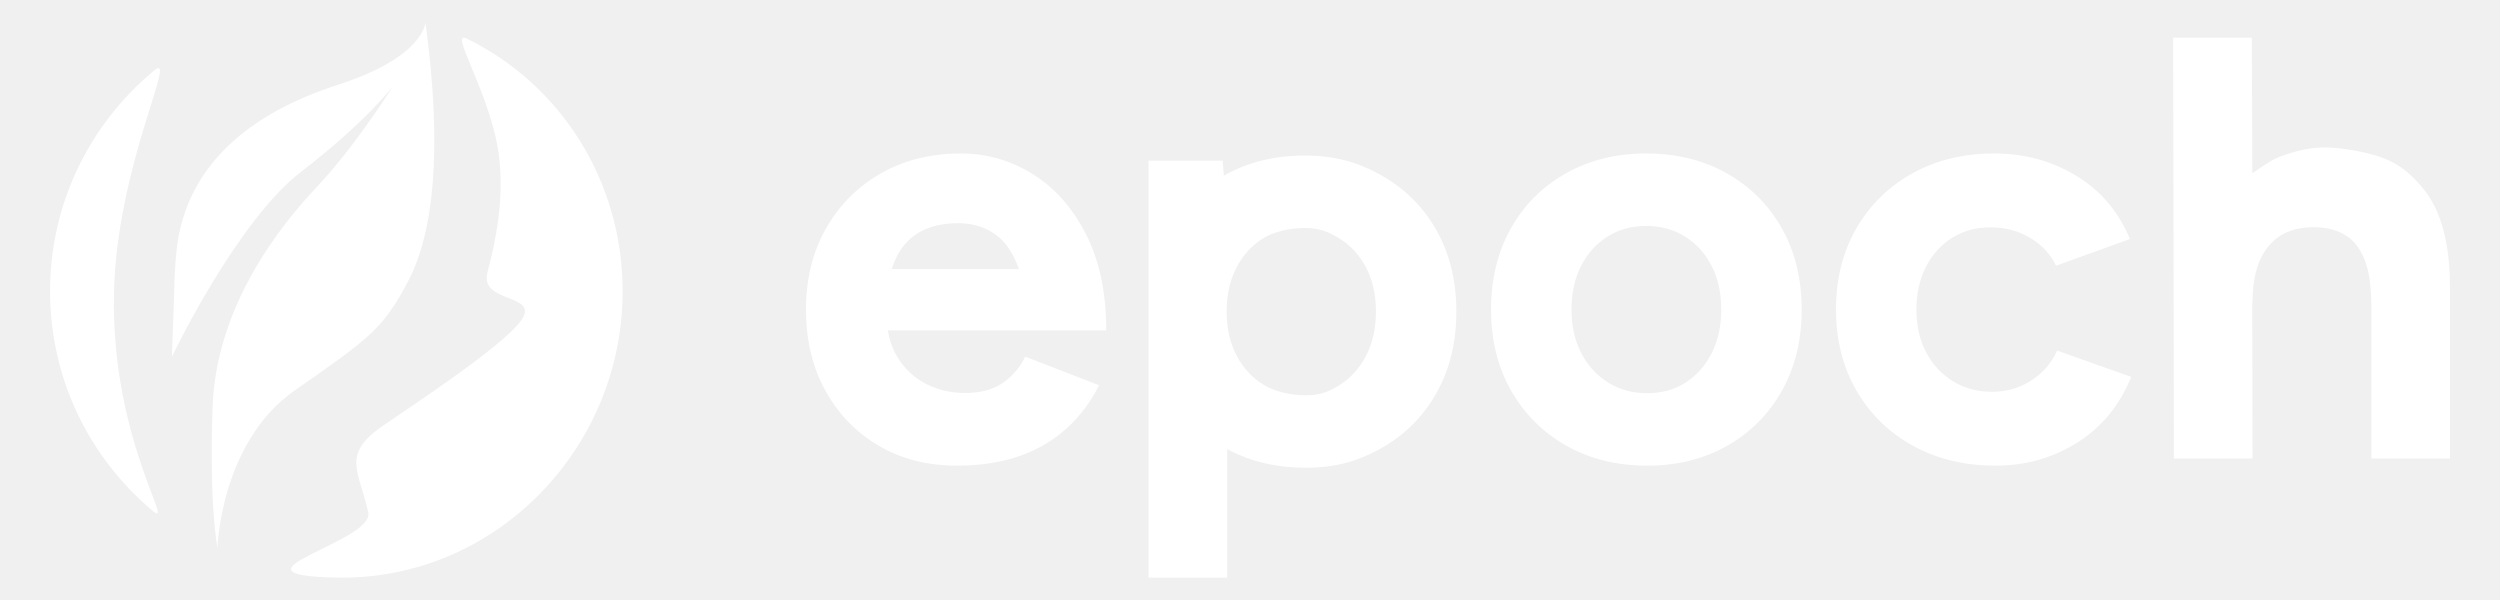
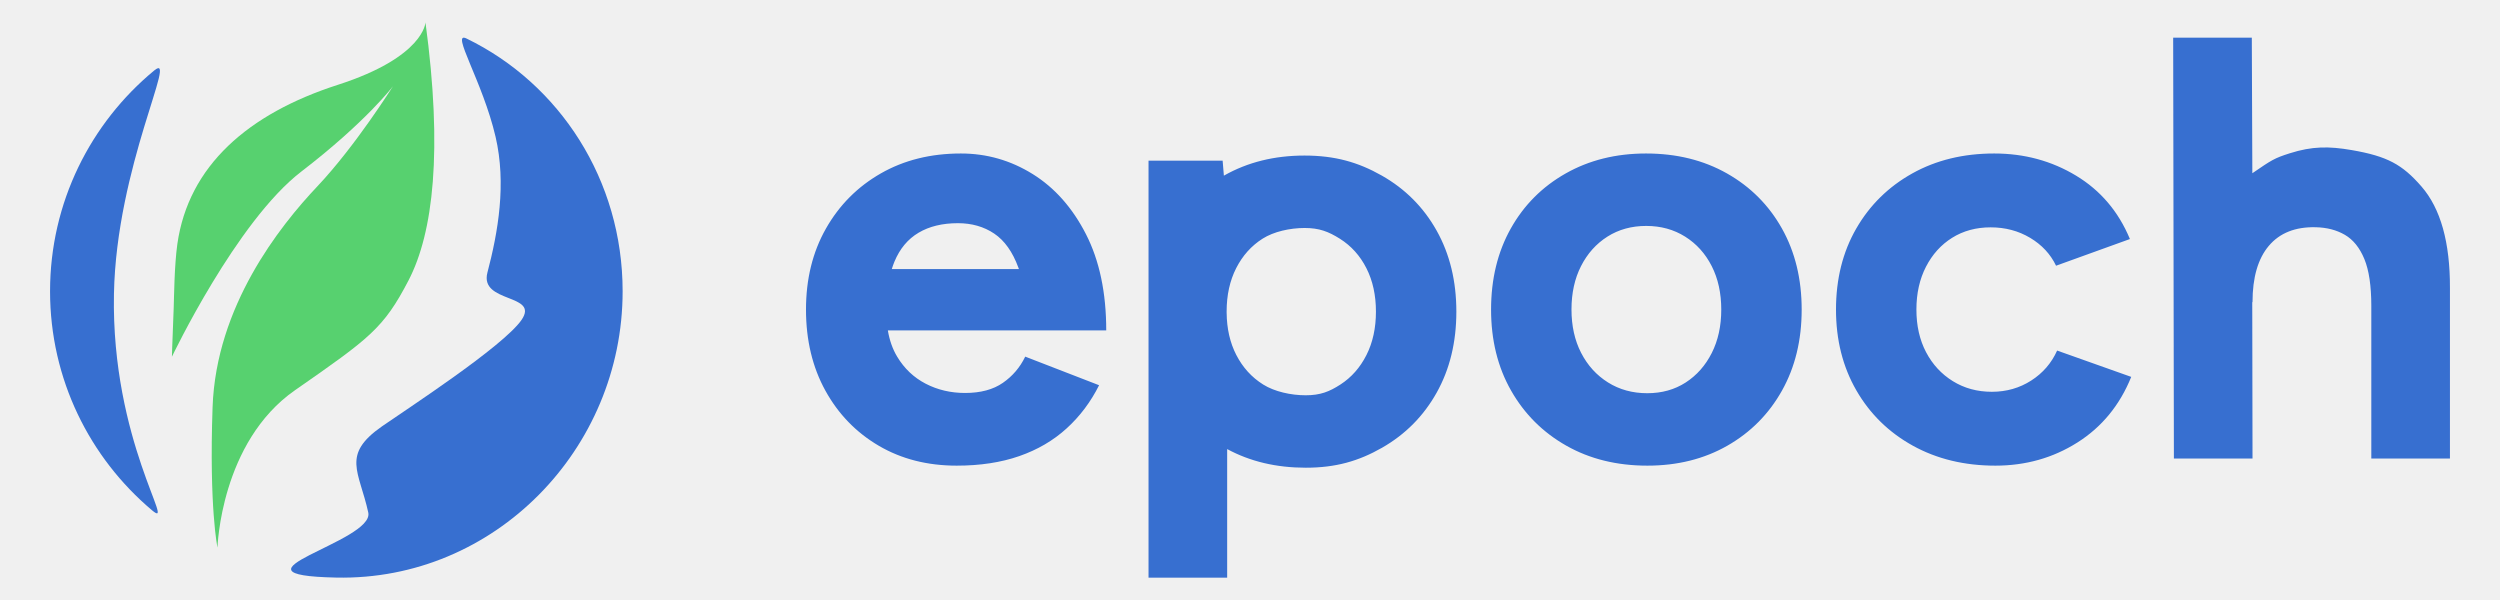
<svg xmlns="http://www.w3.org/2000/svg" width="100%" height="100%" viewBox="0 0 2500 600" version="1.1" xml:space="preserve" style="fill-rule:evenodd;clip-rule:evenodd;stroke-linejoin:round;stroke-miterlimit:2;">
  <g transform="matrix(4.01095,0,0,4.01095,-351.056,-1726.65)">
-     <g id="epoch-logo-white">
+     <g id="epoch-logo-reg">
      <g id="epoch" transform="matrix(0.990158,0,0,0.990158,-142.269,-126.883)">
-         <path d="M541.073,675.982L541.073,708.355L521.273,708.355L521.273,603.355L539.932,603.355L540.244,607.137C540.266,607.125 540.288,607.112 540.31,607.1C546.227,603.75 552.969,602.075 560.538,602.075C568.215,602.075 574.062,603.75 579.978,607.1C585.894,610.45 590.507,615.075 593.817,620.975C597.126,626.875 598.781,633.675 598.781,641.375C598.781,649.075 597.128,655.875 593.824,661.775C590.519,667.675 585.934,672.3 580.069,675.65C574.204,679 568.437,680.675 560.866,680.675C553.447,680.675 546.85,679.111 541.073,675.982ZM540.94,641.67C540.98,645.674 541.79,649.211 543.369,652.28C544.989,655.43 547.242,657.911 550.128,659.721C553.014,661.531 557.143,662.436 560.852,662.436C564.516,662.436 566.79,661.537 569.573,659.739C572.356,657.942 574.545,655.466 576.14,652.312C577.735,649.158 578.533,645.513 578.533,641.375C578.533,637.237 577.733,633.592 576.132,630.438C574.531,627.284 572.3,624.808 569.439,623.011C566.578,621.213 564.258,620.314 560.58,620.314C556.901,620.314 552.815,621.212 549.987,623.007C547.159,624.802 544.944,627.276 543.342,630.427C541.739,633.579 540.938,637.221 540.938,641.354C540.938,641.459 540.939,641.565 540.94,641.67ZM455.637,646.105C456.055,648.606 456.833,650.806 457.973,652.705C459.773,655.705 462.173,657.98 465.173,659.53C468.173,661.08 471.473,661.855 475.073,661.855C478.973,661.855 482.148,661.005 484.598,659.305C487.048,657.605 488.923,655.405 490.223,652.705L508.823,659.905C506.723,664.105 503.998,667.73 500.648,670.78C497.298,673.83 493.323,676.155 488.723,677.755C484.123,679.355 478.873,680.155 472.973,680.155C465.573,680.155 459.023,678.48 453.323,675.13C447.623,671.78 443.148,667.155 439.898,661.255C436.648,655.355 435.023,648.555 435.023,640.855C435.023,633.155 436.698,626.355 440.048,620.455C443.398,614.555 447.998,609.93 453.848,606.58C459.698,603.23 466.423,601.555 474.023,601.555C480.523,601.555 486.548,603.28 492.098,606.73C497.648,610.18 502.123,615.23 505.523,621.88C508.923,628.53 510.623,636.605 510.623,646.105L455.637,646.105ZM488.632,630.655C488.588,630.529 488.543,630.404 488.498,630.28C487.048,626.33 485.023,623.48 482.423,621.73C479.823,619.98 476.773,619.105 473.273,619.105C469.373,619.105 466.073,619.905 463.373,621.505C460.673,623.105 458.648,625.53 457.298,628.78C457.052,629.373 456.828,629.998 456.627,630.655L488.632,630.655ZM646.868,680.155C639.191,680.155 632.394,678.48 626.476,675.13C620.558,671.78 615.92,667.155 612.561,661.255C609.202,655.355 607.523,648.555 607.523,640.855C607.523,633.155 609.175,626.355 612.48,620.455C615.785,614.555 620.395,609.93 626.312,606.58C632.228,603.23 638.971,601.555 646.539,601.555C654.216,601.555 661.013,603.23 666.929,606.58C672.845,609.93 677.458,614.555 680.768,620.455C684.077,626.355 685.732,633.155 685.732,640.855C685.732,648.555 684.079,655.355 680.775,661.255C677.47,667.155 672.885,671.78 667.02,675.13C661.156,678.48 654.438,680.155 646.868,680.155ZM646.854,661.916C650.518,661.916 653.741,661.018 656.524,659.22C659.307,657.422 661.496,654.946 663.091,651.793C664.686,648.639 665.484,644.993 665.484,640.855C665.484,636.718 664.684,633.072 663.083,629.918C661.482,626.764 659.251,624.289 656.39,622.491C653.529,620.693 650.26,619.795 646.582,619.795C642.902,619.795 639.648,620.692 636.82,622.487C633.992,624.283 631.777,626.756 630.174,629.908C628.572,633.059 627.771,636.702 627.771,640.834C627.771,644.969 628.581,648.611 630.201,651.761C631.822,654.911 634.075,657.391 636.961,659.201C639.847,661.011 643.144,661.916 646.854,661.916ZM734.512,680.155C726.712,680.155 719.782,678.48 713.723,675.13C707.664,671.78 702.924,667.141 699.504,661.211C696.083,655.281 694.373,648.496 694.373,640.855C694.373,633.155 696.073,626.355 699.473,620.455C702.873,614.555 707.573,609.93 713.573,606.58C719.573,603.23 726.453,601.555 734.212,601.555C741.792,601.555 748.662,603.415 754.822,607.135C760.982,610.854 765.502,616.174 768.382,623.095L749.784,629.814C748.384,626.894 746.209,624.554 743.259,622.793C740.309,621.033 736.993,620.153 733.312,620.153C729.653,620.153 726.423,621.029 723.623,622.779C720.823,624.53 718.623,626.965 717.022,630.085C715.421,633.204 714.621,636.795 714.621,640.855C714.621,644.916 715.431,648.492 717.051,651.582C718.672,654.671 720.922,657.107 723.802,658.887C726.683,660.668 729.953,661.558 733.612,661.558C737.273,661.558 740.573,660.618 743.513,658.737C746.453,656.857 748.633,654.337 750.054,651.177L768.712,657.805C765.832,664.926 761.318,670.431 755.168,674.321C749.018,678.211 742.132,680.155 734.512,680.155ZM799.185,638.995L799.251,678.355L779.454,678.355L779.273,572.395L799.073,572.395L799.207,606.526C804.115,603.168 804.734,602.741 808.672,601.491C814.246,599.721 818.452,599.701 824.215,600.696C833.202,602.247 836.972,604.325 841.793,609.865C846.613,615.405 849.003,623.935 848.962,635.455L848.962,678.355L829.164,678.355L829.164,639.955C829.164,634.895 828.579,630.949 827.409,628.12C826.239,625.29 824.609,623.265 822.519,622.045C820.429,620.824 817.974,620.184 815.154,620.125C810.033,620.005 806.103,621.564 803.362,624.804C800.622,628.044 799.251,632.774 799.251,638.995L799.185,638.995Z" style="fill:white;" />
+         <path d="M541.073,675.982L541.073,708.355L521.273,708.355L521.273,603.355L539.932,603.355L540.244,607.137C540.266,607.125 540.288,607.112 540.31,607.1C546.227,603.75 552.969,602.075 560.538,602.075C568.215,602.075 574.062,603.75 579.978,607.1C585.894,610.45 590.507,615.075 593.817,620.975C597.126,626.875 598.781,633.675 598.781,641.375C598.781,649.075 597.128,655.875 593.824,661.775C590.519,667.675 585.934,672.3 580.069,675.65C574.204,679 568.437,680.675 560.866,680.675C553.447,680.675 546.85,679.111 541.073,675.982ZM540.94,641.67C540.98,645.674 541.79,649.211 543.369,652.28C544.989,655.43 547.242,657.911 550.128,659.721C553.014,661.531 557.143,662.436 560.852,662.436C564.516,662.436 566.79,661.537 569.573,659.739C572.356,657.942 574.545,655.466 576.14,652.312C577.735,649.158 578.533,645.513 578.533,641.375C578.533,637.237 577.733,633.592 576.132,630.438C574.531,627.284 572.3,624.808 569.439,623.011C566.578,621.213 564.258,620.314 560.58,620.314C556.901,620.314 552.815,621.212 549.987,623.007C547.159,624.802 544.944,627.276 543.342,630.427C541.739,633.579 540.938,637.221 540.938,641.354C540.938,641.459 540.939,641.565 540.94,641.67ZM455.637,646.105C456.055,648.606 456.833,650.806 457.973,652.705C459.773,655.705 462.173,657.98 465.173,659.53C468.173,661.08 471.473,661.855 475.073,661.855C478.973,661.855 482.148,661.005 484.598,659.305C487.048,657.605 488.923,655.405 490.223,652.705L508.823,659.905C506.723,664.105 503.998,667.73 500.648,670.78C497.298,673.83 493.323,676.155 488.723,677.755C484.123,679.355 478.873,680.155 472.973,680.155C465.573,680.155 459.023,678.48 453.323,675.13C447.623,671.78 443.148,667.155 439.898,661.255C436.648,655.355 435.023,648.555 435.023,640.855C435.023,633.155 436.698,626.355 440.048,620.455C443.398,614.555 447.998,609.93 453.848,606.58C459.698,603.23 466.423,601.555 474.023,601.555C480.523,601.555 486.548,603.28 492.098,606.73C497.648,610.18 502.123,615.23 505.523,621.88C508.923,628.53 510.623,636.605 510.623,646.105L455.637,646.105ZM488.632,630.655C488.588,630.529 488.543,630.404 488.498,630.28C487.048,626.33 485.023,623.48 482.423,621.73C479.823,619.98 476.773,619.105 473.273,619.105C469.373,619.105 466.073,619.905 463.373,621.505C460.673,623.105 458.648,625.53 457.298,628.78C457.052,629.373 456.828,629.998 456.627,630.655L488.632,630.655ZM646.868,680.155C639.191,680.155 632.394,678.48 626.476,675.13C620.558,671.78 615.92,667.155 612.561,661.255C609.202,655.355 607.523,648.555 607.523,640.855C607.523,633.155 609.175,626.355 612.48,620.455C615.785,614.555 620.395,609.93 626.312,606.58C632.228,603.23 638.971,601.555 646.539,601.555C654.216,601.555 661.013,603.23 666.929,606.58C672.845,609.93 677.458,614.555 680.768,620.455C684.077,626.355 685.732,633.155 685.732,640.855C685.732,648.555 684.079,655.355 680.775,661.255C677.47,667.155 672.885,671.78 667.02,675.13C661.156,678.48 654.438,680.155 646.868,680.155ZM646.854,661.916C650.518,661.916 653.741,661.018 656.524,659.22C659.307,657.422 661.496,654.946 663.091,651.793C664.686,648.639 665.484,644.993 665.484,640.855C665.484,636.718 664.684,633.072 663.083,629.918C661.482,626.764 659.251,624.289 656.39,622.491C653.529,620.693 650.26,619.795 646.582,619.795C642.902,619.795 639.648,620.692 636.82,622.487C633.992,624.283 631.777,626.756 630.174,629.908C628.572,633.059 627.771,636.702 627.771,640.834C627.771,644.969 628.581,648.611 630.201,651.761C631.822,654.911 634.075,657.391 636.961,659.201C639.847,661.011 643.144,661.916 646.854,661.916ZM734.512,680.155C726.712,680.155 719.782,678.48 713.723,675.13C707.664,671.78 702.924,667.141 699.504,661.211C696.083,655.281 694.373,648.496 694.373,640.855C694.373,633.155 696.073,626.355 699.473,620.455C702.873,614.555 707.573,609.93 713.573,606.58C719.573,603.23 726.453,601.555 734.212,601.555C741.792,601.555 748.662,603.415 754.822,607.135C760.982,610.854 765.502,616.174 768.382,623.095L749.784,629.814C748.384,626.894 746.209,624.554 743.259,622.793C740.309,621.033 736.993,620.153 733.312,620.153C729.653,620.153 726.423,621.029 723.623,622.779C720.823,624.53 718.623,626.965 717.022,630.085C715.421,633.204 714.621,636.795 714.621,640.855C714.621,644.916 715.431,648.492 717.051,651.582C718.672,654.671 720.922,657.107 723.802,658.887C726.683,660.668 729.953,661.558 733.612,661.558C737.273,661.558 740.573,660.618 743.513,658.737C746.453,656.857 748.633,654.337 750.054,651.177L768.712,657.805C765.832,664.926 761.318,670.431 755.168,674.321C749.018,678.211 742.132,680.155 734.512,680.155ZM799.185,638.995L799.251,678.355L779.454,678.355L779.273,572.395L799.073,572.395L799.207,606.526C804.115,603.168 804.734,602.741 808.672,601.491C814.246,599.721 818.452,599.701 824.215,600.696C833.202,602.247 836.972,604.325 841.793,609.865C846.613,615.405 849.003,623.935 848.962,635.455L848.962,678.355L829.164,678.355L829.164,639.955C829.164,634.895 828.579,630.949 827.409,628.12C826.239,625.29 824.609,623.265 822.519,622.045C820.429,620.824 817.974,620.184 815.154,620.125C810.033,620.005 806.103,621.564 803.362,624.804C800.622,628.044 799.251,632.774 799.251,638.995L799.185,638.995Z" style="fill:rgb(55,111,208);" />
      </g>
      <g id="Earth-Left" transform="matrix(1.2343,0,0,1.2343,-80.6295,272.969)">
-         <path d="M167.372,141.862C172.383,137.721 159.737,161.177 159.251,187.017C158.693,216.654 172.046,234.992 166.931,230.68C154.346,220.069 146.346,204.189 146.346,186.455C146.346,168.515 154.534,152.472 167.372,141.862Z" style="fill:white;" />
+         <path d="M167.372,141.862C172.383,137.721 159.737,161.177 159.251,187.017C158.693,216.654 172.046,234.992 166.931,230.68C154.346,220.069 146.346,204.189 146.346,186.455C146.346,168.515 154.534,152.472 167.372,141.862Z" style="fill:rgb(55,111,208);" />
      </g>
      <g id="Earth-Right" transform="matrix(1.2343,0,0,1.2343,-80.6295,272.969)">
-         <path d="M213.403,213.726C218.158,210.415 237.849,197.621 241.57,192.251C245.291,186.881 233.042,188.935 234.691,182.663C236.847,174.463 238.546,164.75 236.334,155.242C233.735,144.074 227.15,133.784 230.462,135.392C249.308,144.54 262,164.003 262,186.455C262,218.371 236.082,244.944 204.173,244.282C179.85,243.777 211.913,237.049 210.621,231.14C208.791,222.77 205.129,219.489 213.403,213.726Z" style="fill:white;" />
+         <path d="M213.403,213.726C218.158,210.415 237.849,197.621 241.57,192.251C245.291,186.881 233.042,188.935 234.691,182.663C236.847,174.463 238.546,164.75 236.334,155.242C233.735,144.074 227.15,133.784 230.462,135.392C249.308,144.54 262,164.003 262,186.455C262,218.371 236.082,244.944 204.173,244.282C179.85,243.777 211.913,237.049 210.621,231.14C208.791,222.77 205.129,219.489 213.403,213.726Z" style="fill:rgb(55,111,208);" />
      </g>
      <g id="Leaf" transform="matrix(1,0,0,1,-47.917,266.05)">
-         <path d="M189.665,300.965C189.665,300.965 190.4,274.657 209.017,261.704C227.634,248.752 231.071,246.296 237.283,234.369C243.495,222.442 245.836,201.924 241.518,170.01C241.518,170.01 241.273,178.623 219.655,185.587C197.302,192.788 182.429,205.776 179.657,225.276C178.898,230.613 178.84,238.845 178.748,241.155C178.365,250.788 178.303,253.377 178.303,253.377C178.303,253.377 194.4,219.621 210.571,207.207C226.741,194.793 233.428,185.924 233.428,185.914C233.428,185.904 224.043,200.867 214.578,210.877C205.112,220.887 189.321,240.811 188.441,265.95C187.56,291.089 189.665,300.965 189.665,300.965Z" style="fill:white;" />
+         <path d="M189.665,300.965C189.665,300.965 190.4,274.657 209.017,261.704C227.634,248.752 231.071,246.296 237.283,234.369C243.495,222.442 245.836,201.924 241.518,170.01C241.518,170.01 241.273,178.623 219.655,185.587C197.302,192.788 182.429,205.776 179.657,225.276C178.898,230.613 178.84,238.845 178.748,241.155C178.365,250.788 178.303,253.377 178.303,253.377C178.303,253.377 194.4,219.621 210.571,207.207C226.741,194.793 233.428,185.924 233.428,185.914C233.428,185.904 224.043,200.867 214.578,210.877C205.112,220.887 189.321,240.811 188.441,265.95C187.56,291.089 189.665,300.965 189.665,300.965Z" style="fill:rgb(87,209,111);" />
      </g>
    </g>
  </g>
</svg>
